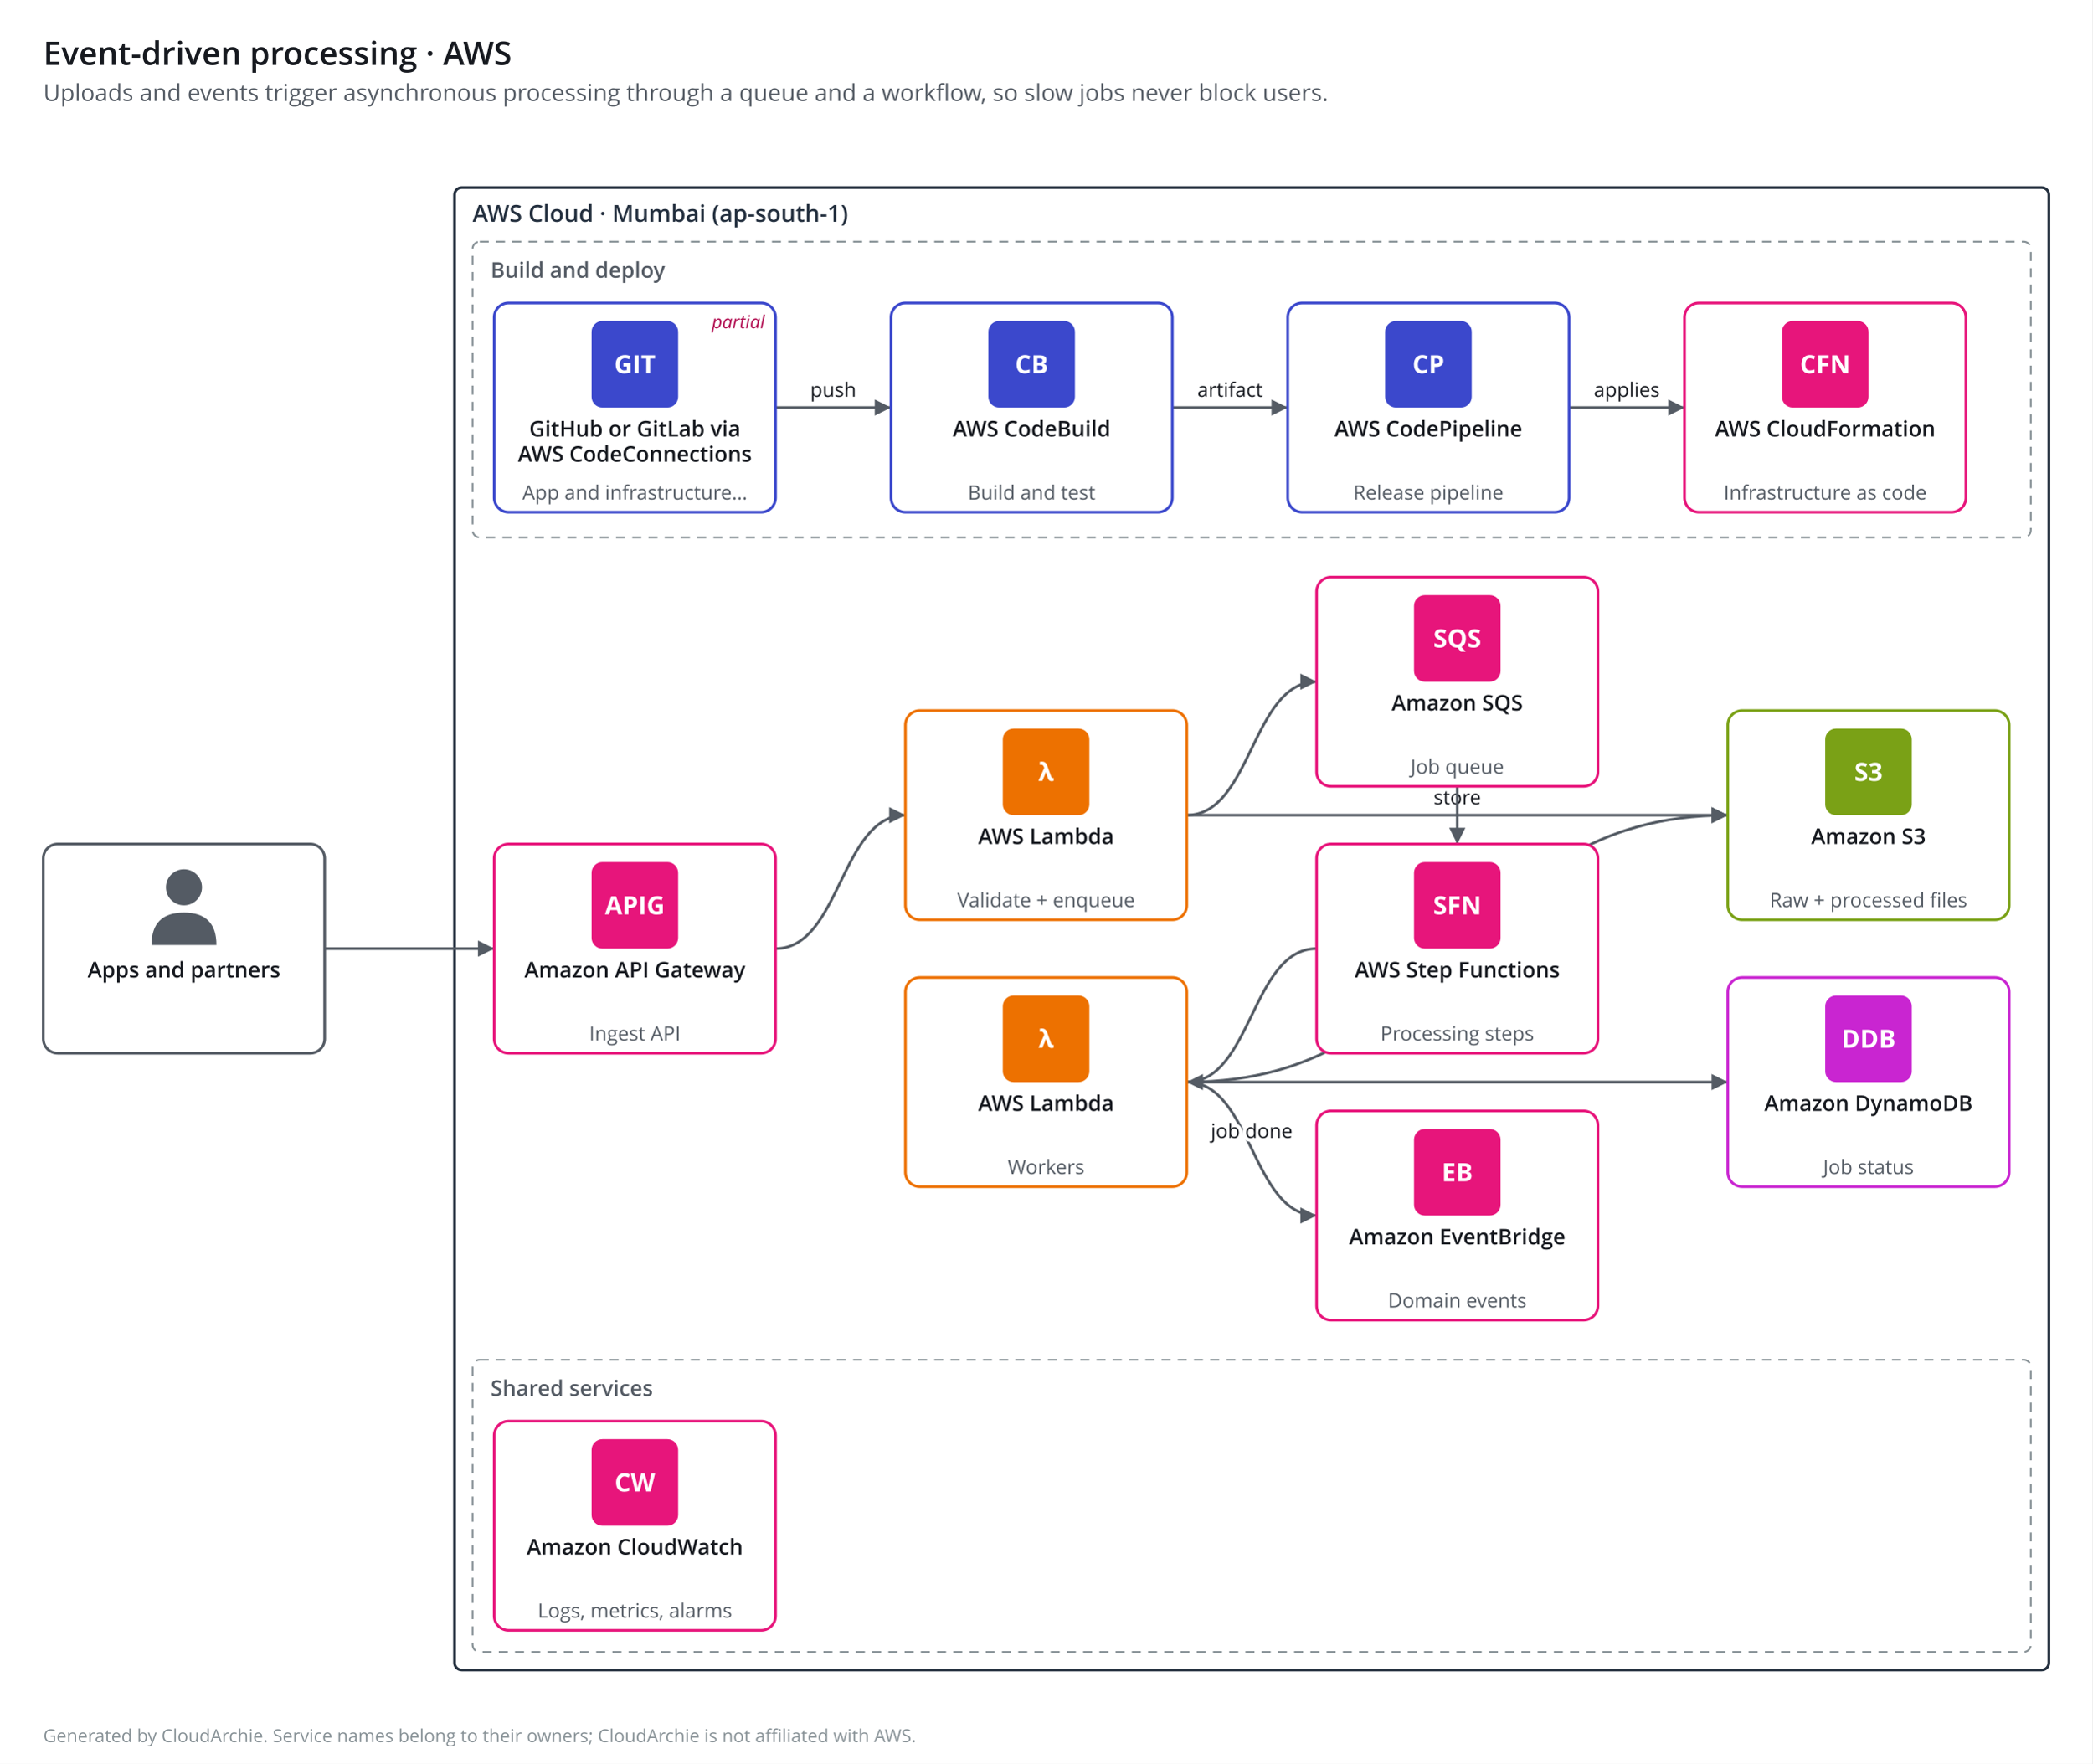
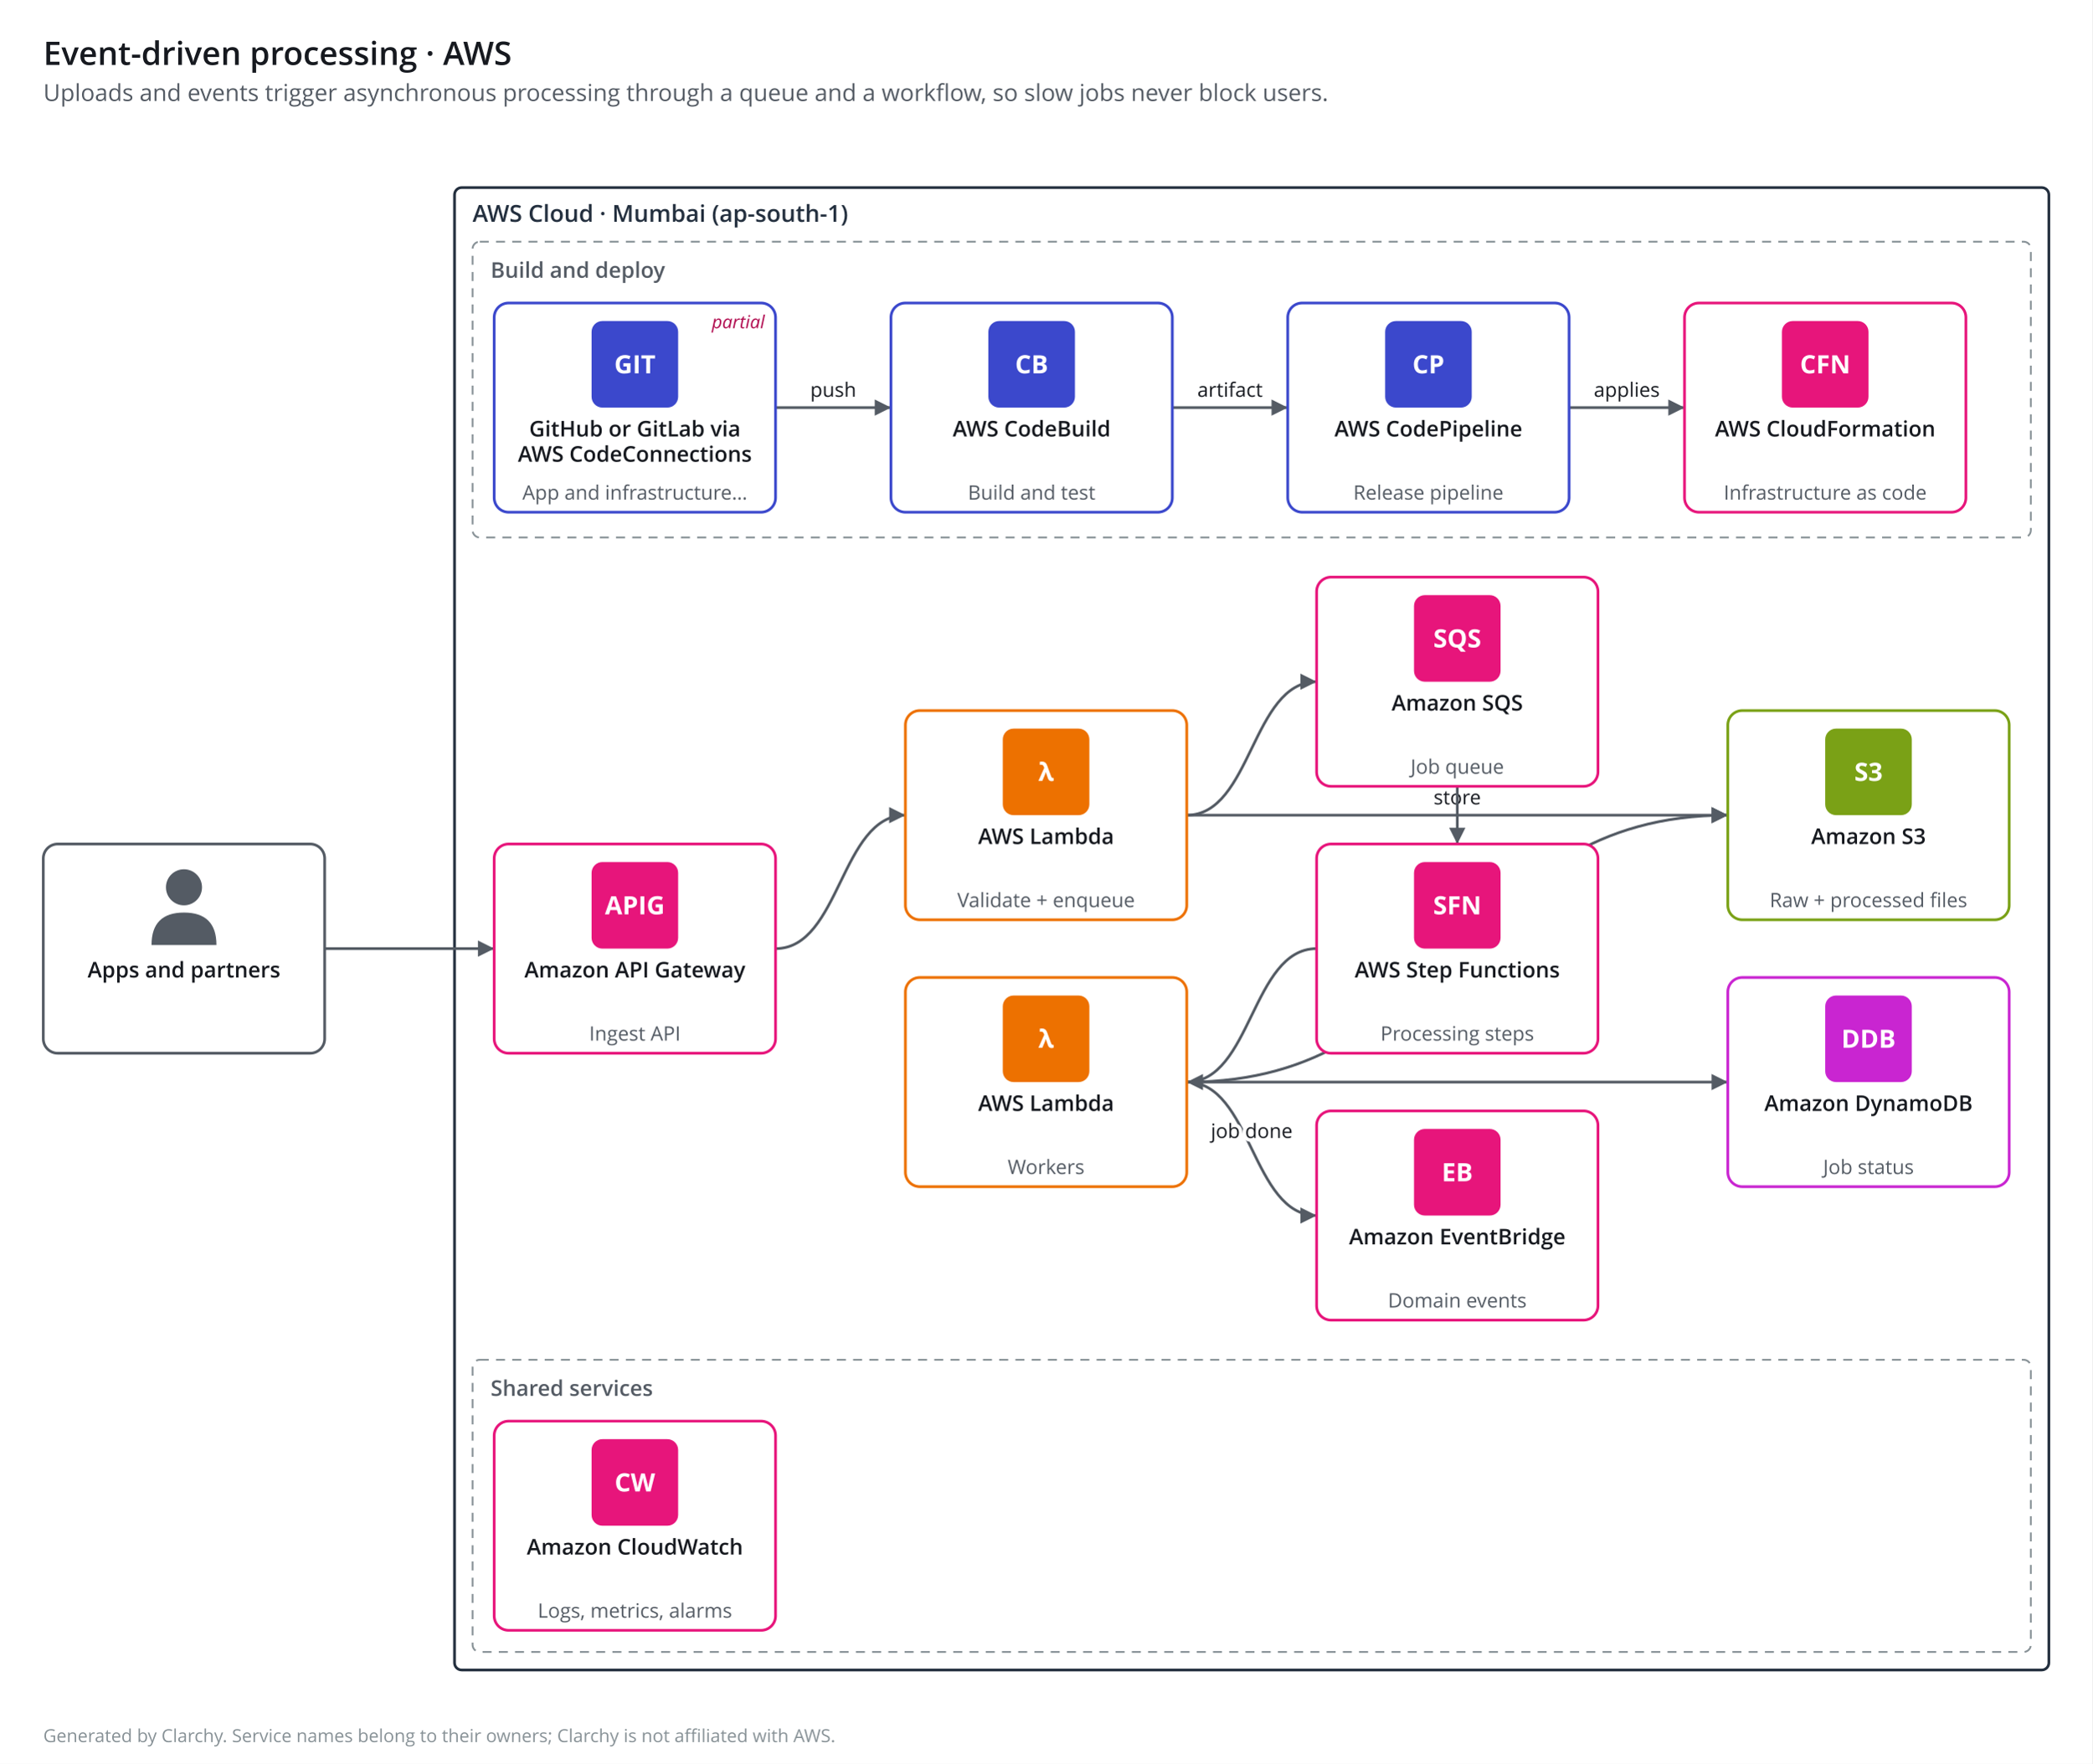
<svg xmlns="http://www.w3.org/2000/svg" class="ca-diagram ca-aws" width="1160" height="978" viewBox="0 0 1160 978" role="img" data-body-top="80" data-body-bottom="950" aria-label="Event-driven processing on AWS">
  <style>.ca-aws{font-family:'Open Sans', 'Helvetica Neue', Arial, sans-serif}
.ca-aws .ca-bg{fill:#ffffff}
.ca-aws .ca-title{font-size:18px;font-weight:600;fill:#16191f}
.ca-aws .ca-subtitle{font-size:13px;fill:#545b64}
.ca-aws .ca-cloud{fill:#FFFFFF;stroke:#232F3E;stroke-width:1.5;}
.ca-aws .ca-cloud-label{font-size:13px;font-weight:600;fill:#232F3E}
.ca-aws .ca-band{fill:none;stroke:#879196;stroke-dasharray:5 4}
.ca-aws .ca-band-label{font-size:12px;font-weight:600;fill:#545B64}
.ca-aws .ca-node-box{fill:#ffffff;stroke-width:1.5}
.ca-aws .ca-badge{font-size:14px;font-weight:700;fill:#ffffff}
.ca-aws .ca-service{font-size:12px;font-weight:600;fill:#16191f}
.ca-aws .ca-label{font-size:11px;fill:#545b64}
.ca-aws .ca-fidelity{font-size:10px;font-style:italic;fill:#b0084d}
.ca-aws .ca-edge{fill:none;stroke:#545B64;stroke-width:1.5}
.ca-aws .ca-arrow{fill:#545B64}
.ca-aws .ca-edge-label{font-size:11px;fill:#16191f;paint-order:stroke;stroke:#ffffff;stroke-width:4}
.ca-aws .ca-footer{font-size:10px;fill:#879196}</style>
  <rect class="ca-bg" width="1160" height="978" />
  <text class="ca-title" x="24" y="36">Event-driven processing · AWS</text>
  <text class="ca-subtitle" x="24" y="56">Uploads and events trigger asynchronous processing through a queue and a workflow, so slow jobs never block users.</text>
  <rect class="ca-cloud" x="252" y="104" width="884" height="822" rx="4" />
  <text class="ca-cloud-label" x="262" y="123">AWS Cloud · Mumbai (ap-south-1)</text>
  <rect class="ca-band" x="262" y="134" width="864" height="164" rx="4" />
  <text class="ca-band-label" x="272" y="154">Build and deploy</text>
  <rect class="ca-band" x="262" y="754" width="864" height="162" rx="4" />
  <text class="ca-band-label" x="272" y="774">Shared services</text>
  <path class="ca-edge" data-from="producers" data-to="api" d="M180,526 C227,526 227,526 274,526" />
  <polygon class="ca-arrow" data-from="producers" data-to="api" points="274,526 265,521.5 265,530.5" />
  <path class="ca-edge" data-from="api" data-to="ingest" d="M430,526 C466,526 466,452 502,452" />
  <polygon class="ca-arrow" data-from="api" data-to="ingest" points="502,452 493,447.5 493,456.5" />
  <path class="ca-edge" data-from="ingest" data-to="raw" d="M658,452 C808,452 808,452 958,452" />
  <polygon class="ca-arrow" data-from="ingest" data-to="raw" points="958,452 949,447.5 949,456.5" />
  <text class="ca-edge-label" data-from="ingest" data-to="raw" x="808" y="446" text-anchor="middle">store</text>
  <path class="ca-edge" data-from="ingest" data-to="queue" d="M658,452 C694,452 694,378 730,378" />
  <polygon class="ca-arrow" data-from="ingest" data-to="queue" points="730,378 721,373.5 721,382.5" />
  <path class="ca-edge" data-from="queue" data-to="workflow" d="M808,436 C808,452 808,452 808,468" />
  <polygon class="ca-arrow" data-from="queue" data-to="workflow" points="808,468 803.5,459 812.5,459" />
  <path class="ca-edge" data-from="workflow" data-to="workers" d="M730,526 C694,526 694,600 658,600" />
  <polygon class="ca-arrow" data-from="workflow" data-to="workers" points="658,600 667,595.5 667,604.5" />
  <path class="ca-edge" data-from="workers" data-to="raw" d="M658,600 C808,600 808,452 958,452" />
  <polygon class="ca-arrow" data-from="workers" data-to="raw" points="958,452 949,447.5 949,456.5" />
  <path class="ca-edge" data-from="workers" data-to="state" d="M658,600 C808,600 808,600 958,600" />
  <polygon class="ca-arrow" data-from="workers" data-to="state" points="958,600 949,595.5 949,604.5" />
  <path class="ca-edge" data-from="workers" data-to="events" d="M658,600 C694,600 694,674 730,674" />
  <polygon class="ca-arrow" data-from="workers" data-to="events" points="730,674 721,669.5 721,678.5" />
  <text class="ca-edge-label" data-from="workers" data-to="events" x="694" y="631" text-anchor="middle">job done</text>
  <path class="ca-edge" data-from="repo" data-to="build" d="M430,226 C462,226 462,226 494,226" />
  <polygon class="ca-arrow" data-from="repo" data-to="build" points="494,226 485,221.5 485,230.5" />
  <text class="ca-edge-label" data-from="repo" data-to="build" x="462" y="220" text-anchor="middle">push</text>
  <path class="ca-edge" data-from="build" data-to="deploy" d="M650,226 C682,226 682,226 714,226" />
  <polygon class="ca-arrow" data-from="build" data-to="deploy" points="714,226 705,221.5 705,230.5" />
  <text class="ca-edge-label" data-from="build" data-to="deploy" x="682" y="220" text-anchor="middle">artifact</text>
  <path class="ca-edge" data-from="deploy" data-to="infra-code" d="M870,226 C902,226 902,226 934,226" />
  <polygon class="ca-arrow" data-from="deploy" data-to="infra-code" points="934,226 925,221.5 925,230.5" />
  <text class="ca-edge-label" data-from="deploy" data-to="infra-code" x="902" y="220" text-anchor="middle">applies</text>
  <g class="node" data-id="producers" data-capability="client" data-stage="users">
    <rect class="ca-node-box" x="24" y="468" width="156" height="116" rx="8" style="stroke:#545B64" />
    <g fill="#545B64">
      <circle cx="102" cy="492" r="10" />
      <path d="M84,524 Q84,506 102,506 Q120,506 120,524 Z" />
    </g>
    <text class="ca-service" x="102" y="542" text-anchor="middle">Apps and partners</text>
  </g>
  <g class="node" data-id="api" data-capability="api-gateway" data-stage="serve">
    <rect class="ca-node-box" x="274" y="468" width="156" height="116" rx="8" style="stroke:#E7157B" />
    <rect x="328" y="478" width="48" height="48" rx="6" fill="#E7157B" />
    <text class="ca-badge" x="352" y="507" text-anchor="middle">APIG</text>
    <text class="ca-service" x="352" y="542" text-anchor="middle">Amazon API Gateway</text>
    <text class="ca-label" x="352" y="577" text-anchor="middle">Ingest API</text>
  </g>
  <g class="node" data-id="ingest" data-capability="serverless-function" data-stage="run">
    <rect class="ca-node-box" x="502" y="394" width="156" height="116" rx="8" style="stroke:#ED7100" />
    <rect x="556" y="404" width="48" height="48" rx="6" fill="#ED7100" />
    <text class="ca-badge" x="580" y="433" text-anchor="middle">λ</text>
    <text class="ca-service" x="580" y="468" text-anchor="middle">AWS Lambda</text>
    <text class="ca-label" x="580" y="503" text-anchor="middle">Validate + enqueue</text>
  </g>
  <g class="node" data-id="queue" data-capability="message-queue" data-stage="integrate">
    <rect class="ca-node-box" x="730" y="320" width="156" height="116" rx="8" style="stroke:#E7157B" />
    <rect x="784" y="330" width="48" height="48" rx="6" fill="#E7157B" />
    <text class="ca-badge" x="808" y="359" text-anchor="middle">SQS</text>
    <text class="ca-service" x="808" y="394" text-anchor="middle">Amazon SQS</text>
    <text class="ca-label" x="808" y="429" text-anchor="middle">Job queue</text>
  </g>
  <g class="node" data-id="events" data-capability="event-bus" data-stage="integrate">
    <rect class="ca-node-box" x="730" y="616" width="156" height="116" rx="8" style="stroke:#E7157B" />
    <rect x="784" y="626" width="48" height="48" rx="6" fill="#E7157B" />
    <text class="ca-badge" x="808" y="655" text-anchor="middle">EB</text>
    <text class="ca-service" x="808" y="690" text-anchor="middle">Amazon EventBridge</text>
    <text class="ca-label" x="808" y="725" text-anchor="middle">Domain events</text>
  </g>
  <g class="node" data-id="workflow" data-capability="workflow" data-stage="integrate">
    <rect class="ca-node-box" x="730" y="468" width="156" height="116" rx="8" style="stroke:#E7157B" />
    <rect x="784" y="478" width="48" height="48" rx="6" fill="#E7157B" />
    <text class="ca-badge" x="808" y="507" text-anchor="middle">SFN</text>
    <text class="ca-service" x="808" y="542" text-anchor="middle">AWS Step Functions</text>
    <text class="ca-label" x="808" y="577" text-anchor="middle">Processing steps</text>
  </g>
  <g class="node" data-id="workers" data-capability="serverless-function" data-stage="run">
    <rect class="ca-node-box" x="502" y="542" width="156" height="116" rx="8" style="stroke:#ED7100" />
    <rect x="556" y="552" width="48" height="48" rx="6" fill="#ED7100" />
    <text class="ca-badge" x="580" y="581" text-anchor="middle">λ</text>
    <text class="ca-service" x="580" y="616" text-anchor="middle">AWS Lambda</text>
    <text class="ca-label" x="580" y="651" text-anchor="middle">Workers</text>
  </g>
  <g class="node" data-id="raw" data-capability="object-storage" data-stage="store">
    <rect class="ca-node-box" x="958" y="394" width="156" height="116" rx="8" style="stroke:#7AA116" />
    <rect x="1012" y="404" width="48" height="48" rx="6" fill="#7AA116" />
    <text class="ca-badge" x="1036" y="433" text-anchor="middle">S3</text>
    <text class="ca-service" x="1036" y="468" text-anchor="middle">Amazon S3</text>
    <text class="ca-label" x="1036" y="503" text-anchor="middle">Raw + processed files</text>
  </g>
  <g class="node" data-id="state" data-capability="key-value-db" data-stage="store">
    <rect class="ca-node-box" x="958" y="542" width="156" height="116" rx="8" style="stroke:#C925D1" />
    <rect x="1012" y="552" width="48" height="48" rx="6" fill="#C925D1" />
    <text class="ca-badge" x="1036" y="581" text-anchor="middle">DDB</text>
    <text class="ca-service" x="1036" y="616" text-anchor="middle">Amazon DynamoDB</text>
    <text class="ca-label" x="1036" y="651" text-anchor="middle">Job status</text>
  </g>
  <g class="node" data-id="logs" data-capability="monitoring" data-stage="operate">
    <rect class="ca-node-box" x="274" y="788" width="156" height="116" rx="8" style="stroke:#E7157B" />
    <rect x="328" y="798" width="48" height="48" rx="6" fill="#E7157B" />
    <text class="ca-badge" x="352" y="827" text-anchor="middle">CW</text>
    <text class="ca-service" x="352" y="862" text-anchor="middle">Amazon CloudWatch</text>
    <text class="ca-label" x="352" y="897" text-anchor="middle">Logs, metrics, alarms</text>
  </g>
  <g class="node" data-id="repo" data-capability="source-control" data-stage="code">
    <rect class="ca-node-box" x="274" y="168" width="156" height="116" rx="8" style="stroke:#3B48CC" />
    <rect x="328" y="178" width="48" height="48" rx="6" fill="#3B48CC" />
    <text class="ca-badge" x="352" y="207" text-anchor="middle">GIT</text>
    <text class="ca-service" x="352" y="242" text-anchor="middle">GitHub or GitLab via</text>
    <text class="ca-service" x="352" y="256" text-anchor="middle">AWS CodeConnections</text>
    <text class="ca-label" x="352" y="277" text-anchor="middle">App and infrastructure…</text>
    <text class="ca-fidelity" x="424" y="182" text-anchor="end">partial</text>
  </g>
  <g class="node" data-id="build" data-capability="ci-build" data-stage="build">
    <rect class="ca-node-box" x="494" y="168" width="156" height="116" rx="8" style="stroke:#3B48CC" />
    <rect x="548" y="178" width="48" height="48" rx="6" fill="#3B48CC" />
    <text class="ca-badge" x="572" y="207" text-anchor="middle">CB</text>
    <text class="ca-service" x="572" y="242" text-anchor="middle">AWS CodeBuild</text>
    <text class="ca-label" x="572" y="277" text-anchor="middle">Build and test</text>
  </g>
  <g class="node" data-id="deploy" data-capability="cd-deploy" data-stage="ship">
    <rect class="ca-node-box" x="714" y="168" width="156" height="116" rx="8" style="stroke:#3B48CC" />
    <rect x="768" y="178" width="48" height="48" rx="6" fill="#3B48CC" />
    <text class="ca-badge" x="792" y="207" text-anchor="middle">CP</text>
    <text class="ca-service" x="792" y="242" text-anchor="middle">AWS CodePipeline</text>
    <text class="ca-label" x="792" y="277" text-anchor="middle">Release pipeline</text>
  </g>
  <g class="node" data-id="infra-code" data-capability="iac" data-stage="code">
    <rect class="ca-node-box" x="934" y="168" width="156" height="116" rx="8" style="stroke:#E7157B" />
    <rect x="988" y="178" width="48" height="48" rx="6" fill="#E7157B" />
    <text class="ca-badge" x="1012" y="207" text-anchor="middle">CFN</text>
    <text class="ca-service" x="1012" y="242" text-anchor="middle">AWS CloudFormation</text>
    <text class="ca-label" x="1012" y="277" text-anchor="middle">Infrastructure as code</text>
  </g>
-   <text class="ca-footer" x="24" y="966">Generated by CloudArchie. Service names belong to their owners; CloudArchie is not affiliated with AWS.</text>
+   <text class="ca-footer" x="24" y="966">Generated by Clarchy. Service names belong to their owners; Clarchy is not affiliated with AWS.</text>
</svg>
